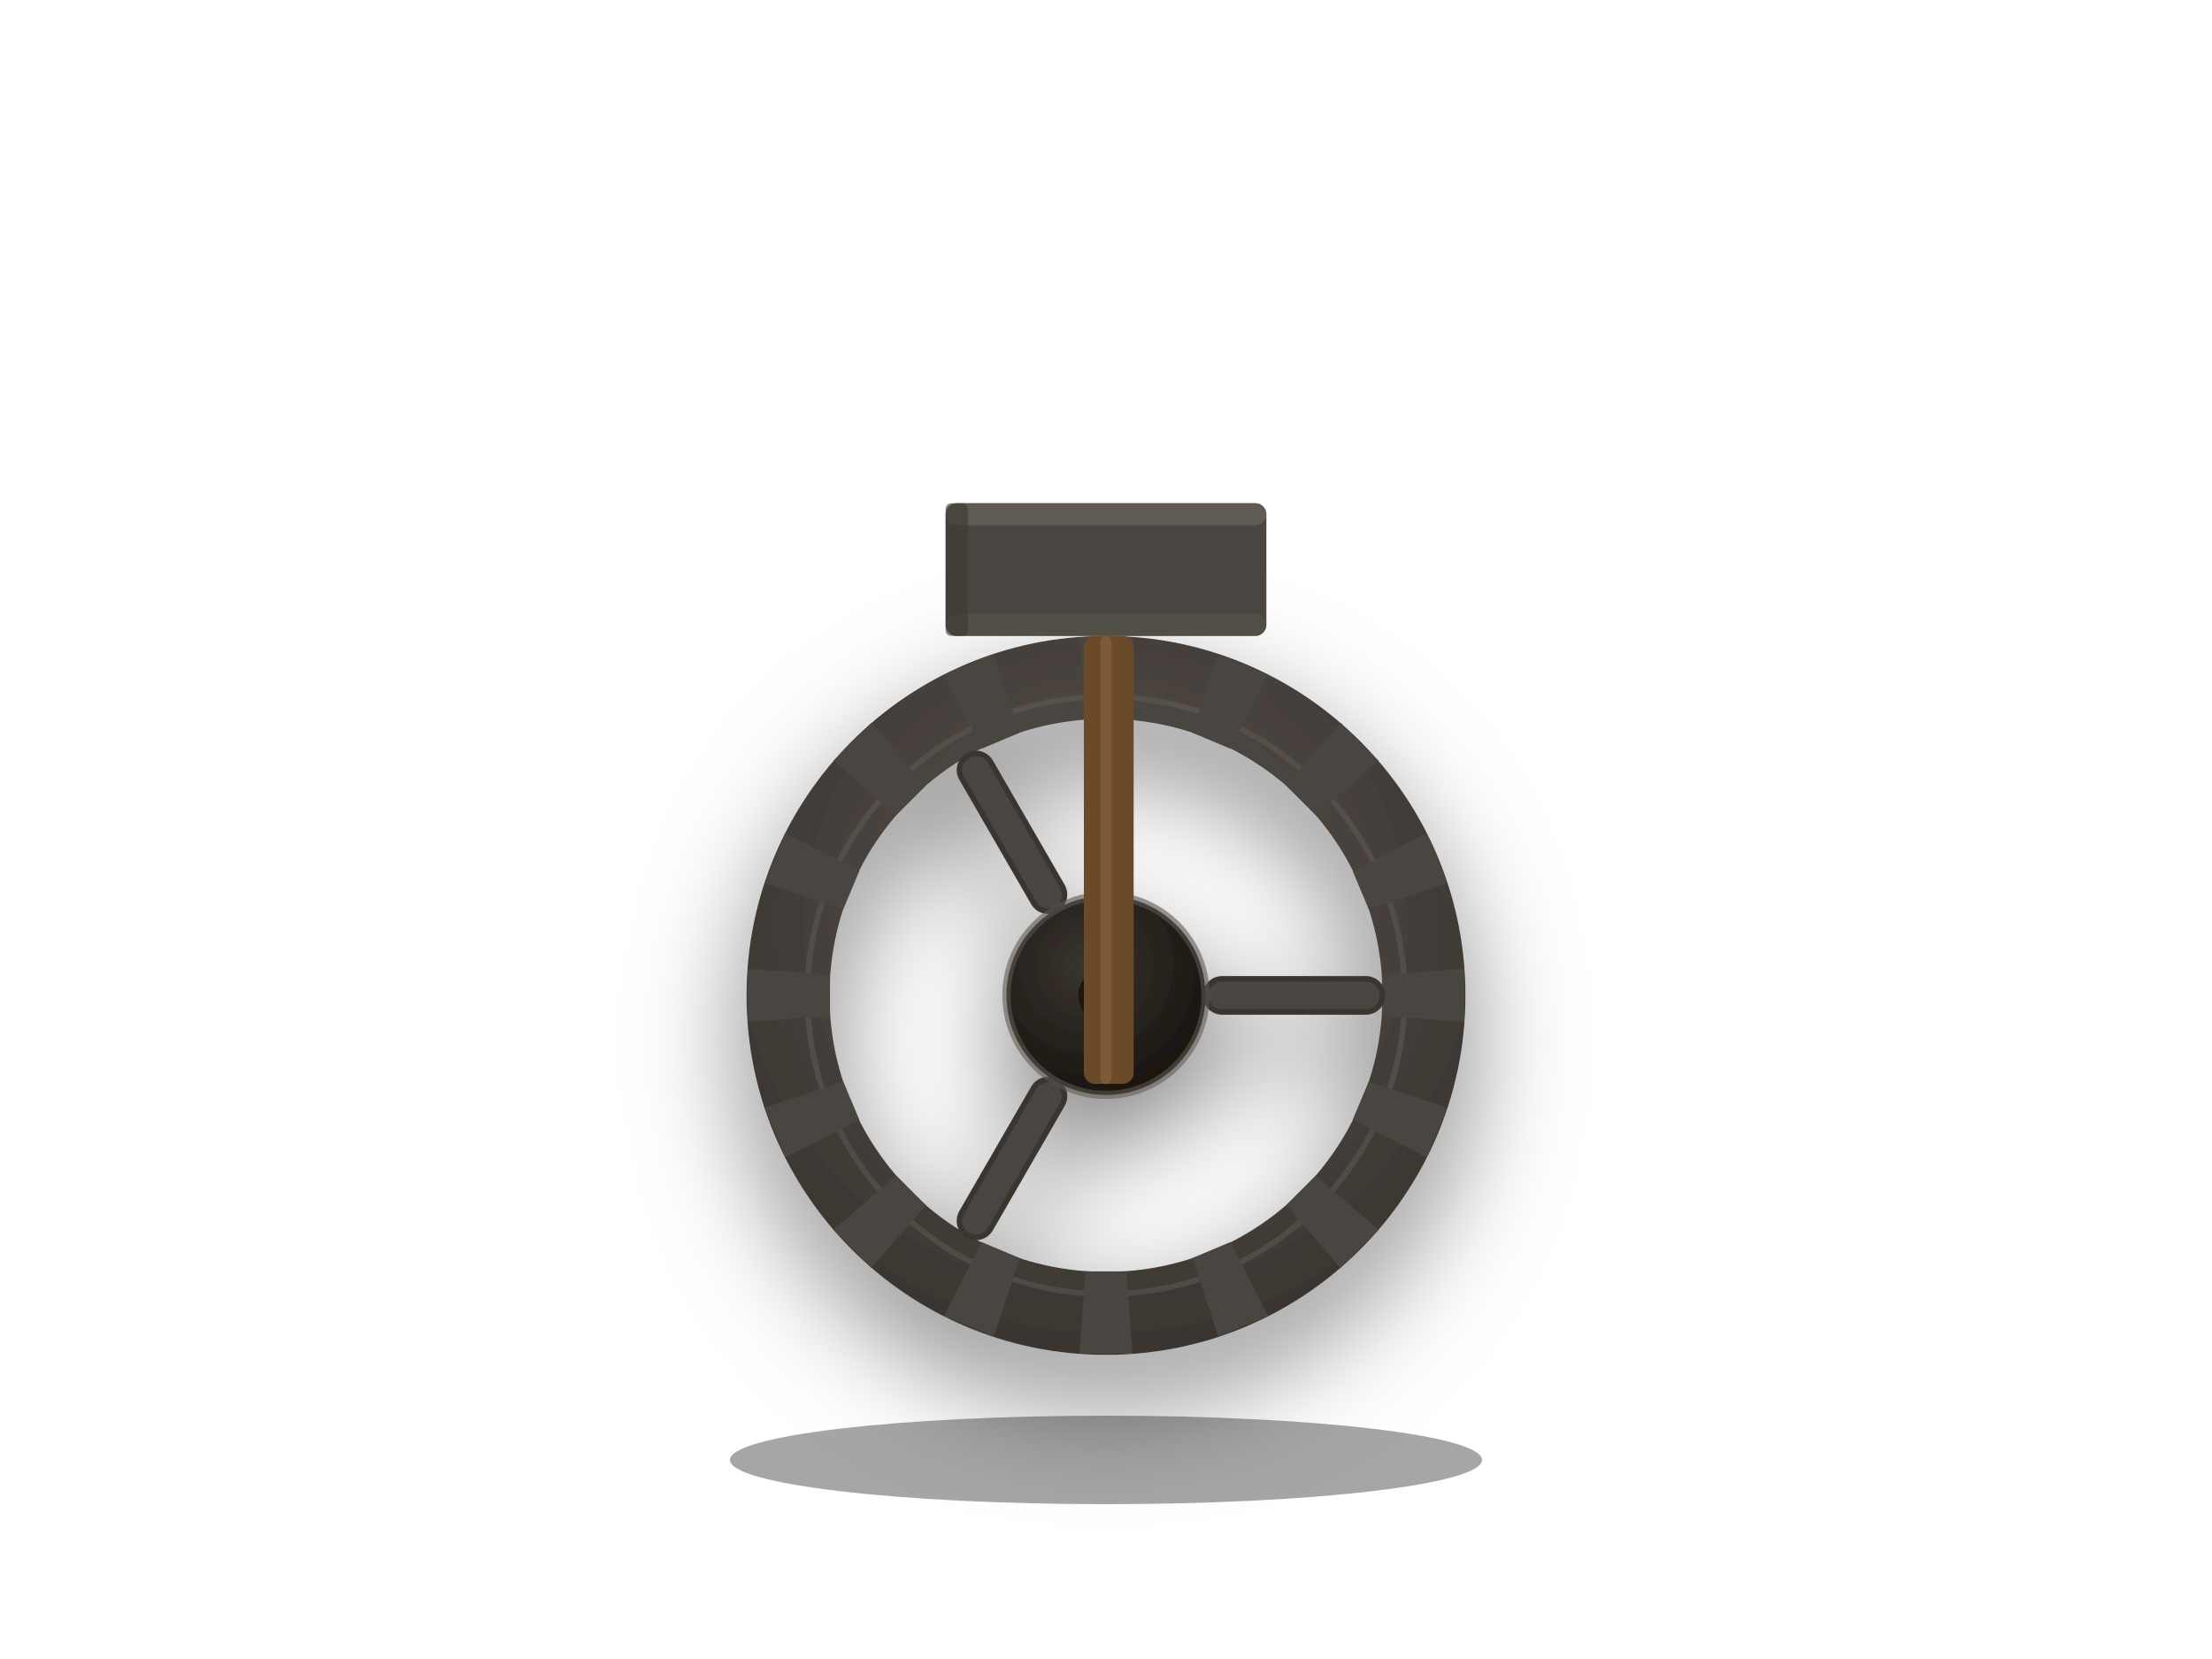
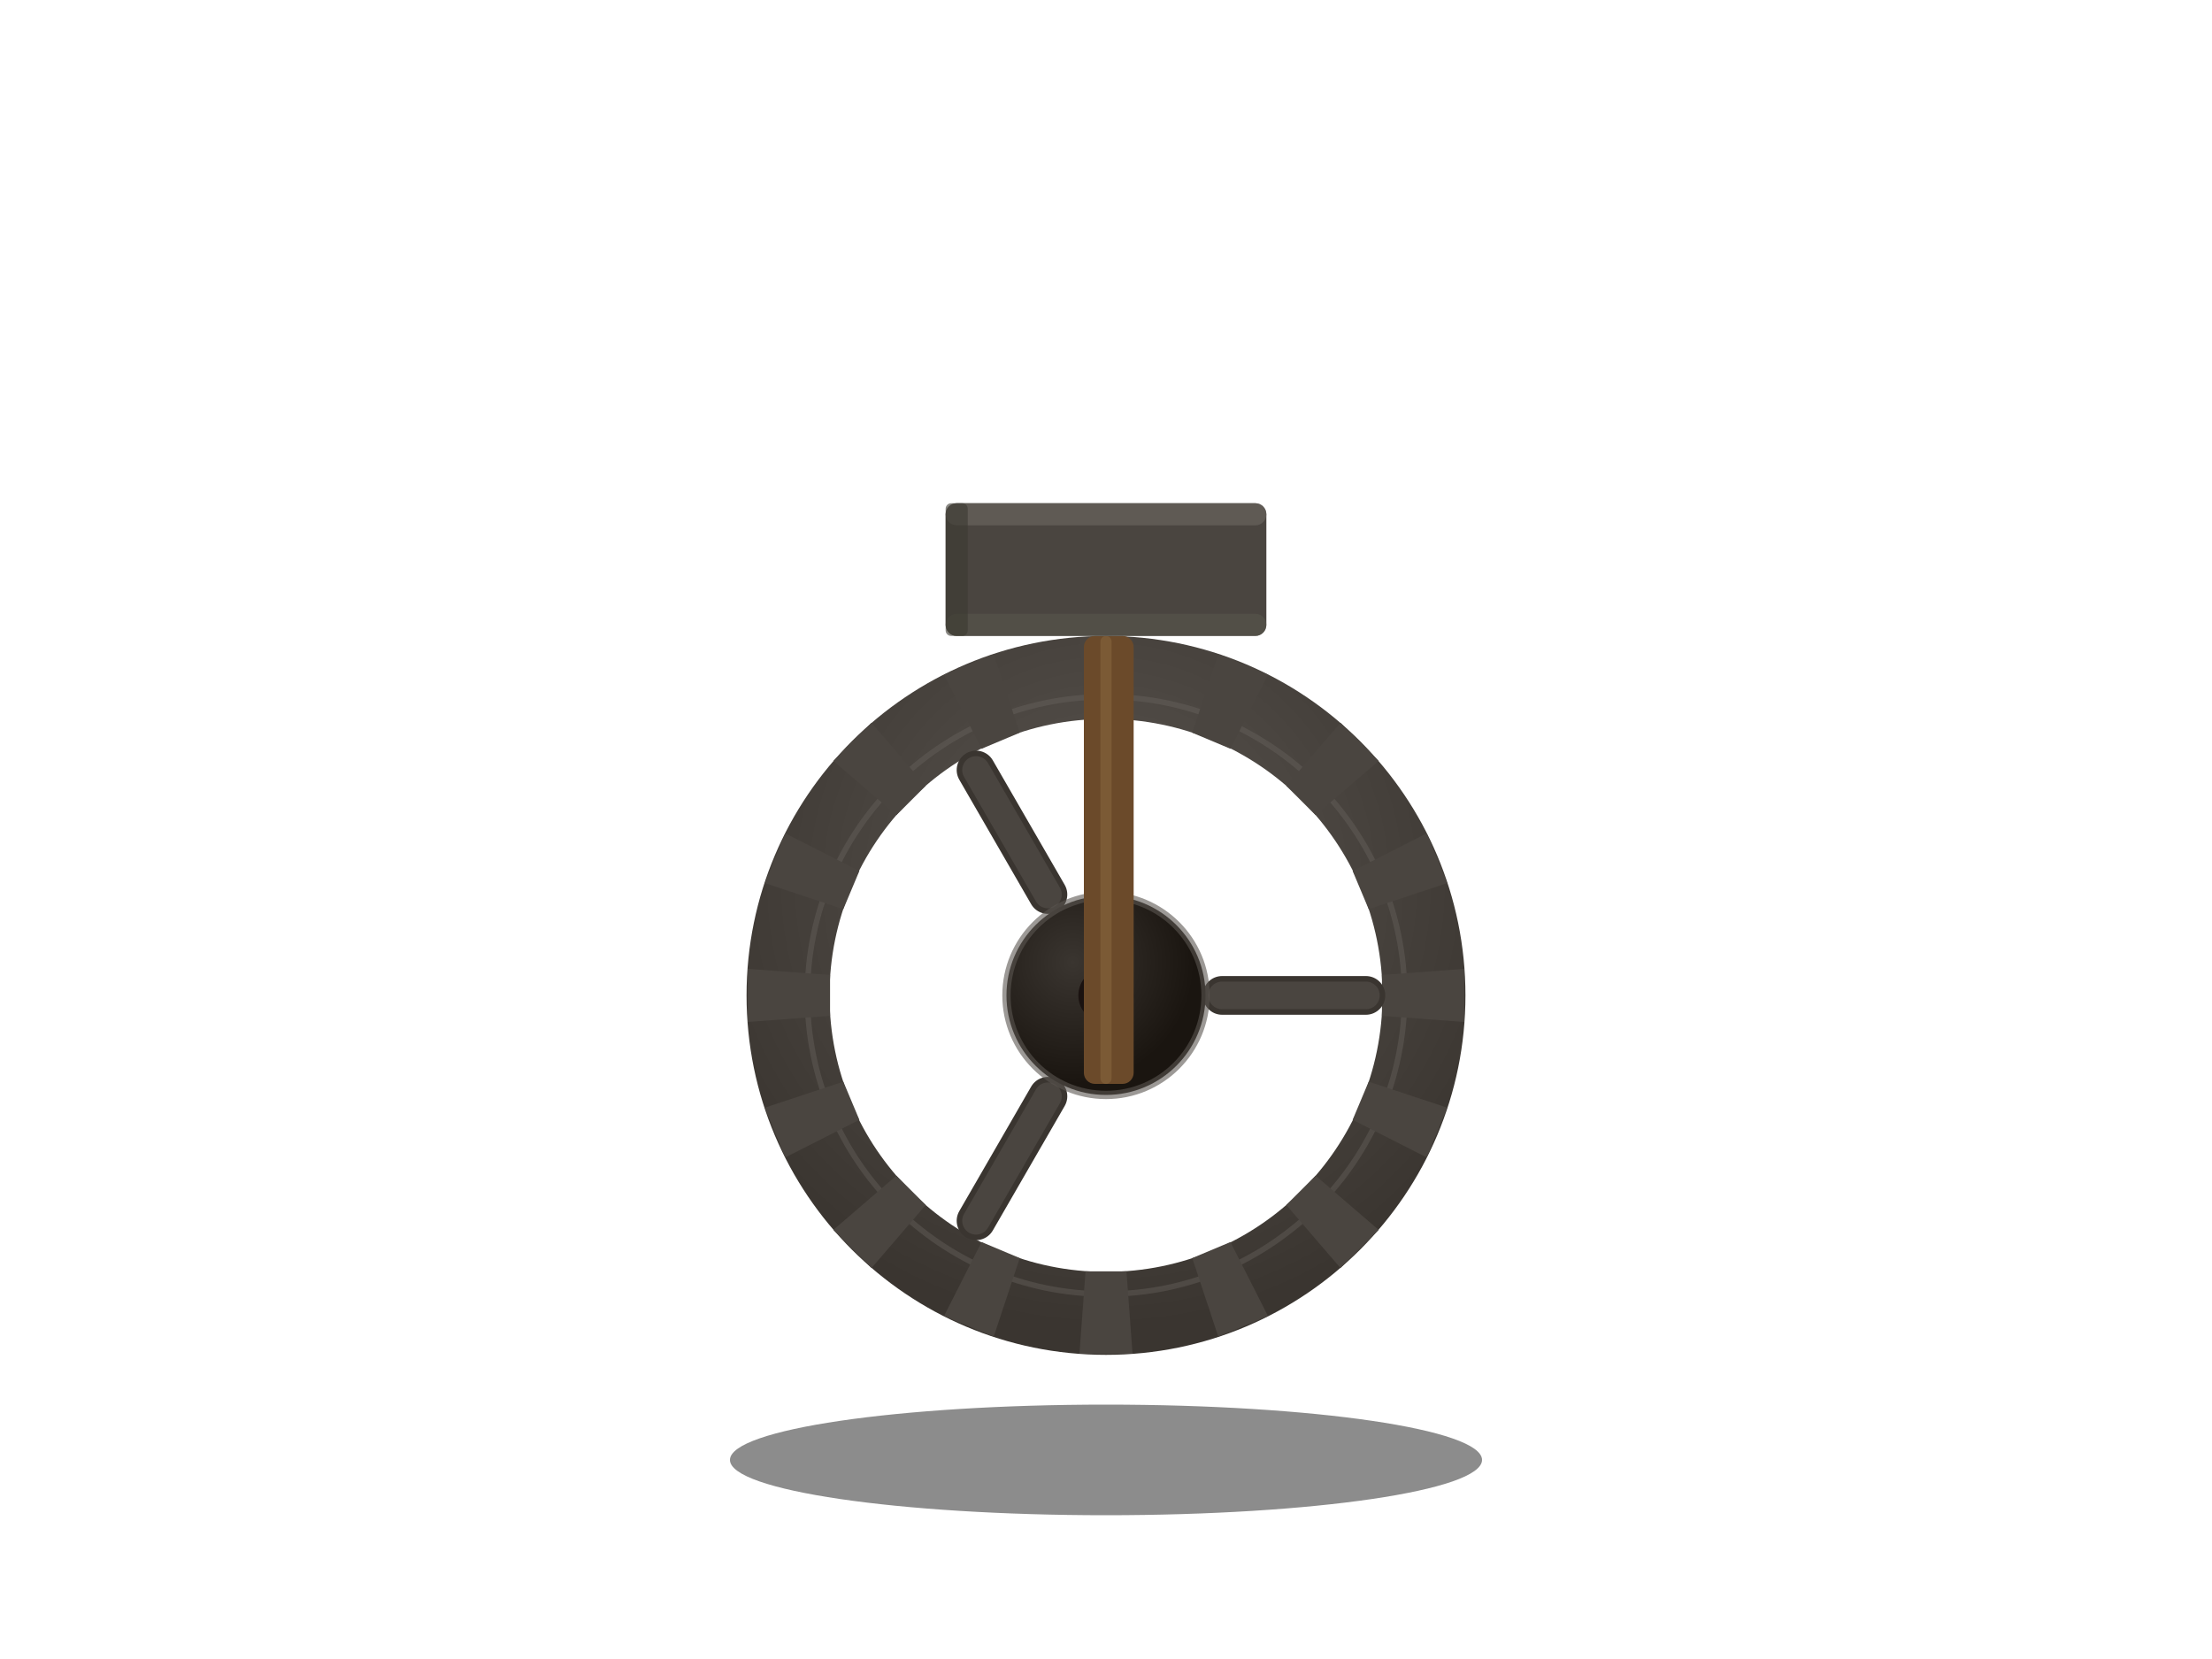
<svg xmlns="http://www.w3.org/2000/svg" id="sprocket-hammer" viewBox="0 0 400 300" role="img" aria-label="Engineering sprocket with hammer — forging animation">
  <defs>
-     <filter id="spark-glow" x="-60%" y="-60%" width="220%" height="220%">
-       <feGaussianBlur stdDeviation="2.5" result="blur" />
-       <feMerge>
-         <feMergeNode in="blur" />
-         <feMergeNode in="SourceGraphic" />
-       </feMerge>
-     </filter>
    <radialGradient id="impact-rg" cx="50%" cy="50%" r="50%">
      <stop offset="0%" stop-color="#fff5e0" stop-opacity="0.9" />
      <stop offset="60%" stop-color="#ffcc66" stop-opacity="0.4" />
      <stop offset="100%" stop-color="#C8823A" stop-opacity="0" />
    </radialGradient>
-     <radialGradient id="sprocket-rg" cx="50%" cy="40%" r="60%">
+     <radialGradient id="sprocket-rg" cx="200" cy="160" r="80" gradientUnits="userSpaceOnUse">
      <stop offset="0%" stop-color="#5a5550" />
      <stop offset="100%" stop-color="#3a3530" />
    </radialGradient>
-     <radialGradient id="hub-rg" cx="40%" cy="35%" r="65%">
+     <radialGradient id="hub-rg" cx="194" cy="174" r="22" gradientUnits="userSpaceOnUse">
      <stop offset="0%" stop-color="#3a3530" />
      <stop offset="100%" stop-color="#1a1510" />
    </radialGradient>
-     <filter id="sprocket-shadow" x="-20%" y="-20%" width="140%" height="160%">
-       <feDropShadow dx="0" dy="8" stdDeviation="10" flood-color="#000" flood-opacity="0.5" />
-     </filter>
  </defs>
-   <ellipse cx="200" cy="264" rx="68" ry="8" fill="#000" opacity="0.35" />
-   <g id="sprocket" filter="url(#sprocket-shadow)">
+   <ellipse cx="200" cy="264" rx="68" ry="10" fill="#000" opacity="0.45" />
+   <g id="sprocket">
    <path id="rim-glow" d="M 200,115 A 65,65 0 1 1 199.999,115" fill="#8a5520" opacity="0" />
    <path fill-rule="evenodd" fill="url(#sprocket-rg)" d="M 135,180 A 65,65 0 1 1 265,180 A 65,65 0 1 1 135,180          M 150,180 A 50,50 0 1 0 250,180 A 50,50 0 1 0 150,180" />
    <circle cx="200" cy="180" r="54" fill="none" stroke="#6a6560" stroke-width="1" opacity="0.4" />
    <path fill="#4a4540" d="       M196.3,130.1 L195.2,115.2 L204.8,115.2 L203.7,130.1 Z       M215.6,132.5 L220.3,118.3 L229.3,122.0 L222.5,135.4 Z       M232.6,142.1 L242.4,130.7 L249.3,137.6 L237.9,147.4 Z       M244.6,157.5 L258.0,150.7 L261.7,159.7 L247.5,164.4 Z       M249.9,176.3 L264.8,175.2 L264.8,184.8 L249.9,183.7 Z       M247.5,195.6 L261.7,200.3 L258.0,209.3 L244.6,202.5 Z       M237.9,212.6 L249.3,222.4 L242.4,229.3 L232.6,217.9 Z       M222.5,224.6 L229.3,238.0 L220.3,241.7 L215.6,227.5 Z       M203.7,229.9 L204.8,244.8 L195.2,244.8 L196.3,229.9 Z       M184.4,227.5 L179.7,241.7 L170.7,238.0 L177.5,224.6 Z       M167.4,217.9 L157.6,229.3 L150.7,222.4 L162.1,212.6 Z       M155.4,202.5 L142.0,209.3 L138.3,200.3 L152.5,195.6 Z       M150.1,183.7 L135.2,184.8 L135.2,175.2 L150.1,176.3 Z       M152.5,164.4 L138.3,159.7 L142.0,150.7 L155.4,157.5 Z       M162.1,147.4 L150.7,137.6 L157.6,130.7 L167.4,142.1 Z       M177.5,135.4 L170.7,122.0 L179.7,118.3 L184.4,132.5 Z     " />
    <rect x="218" y="177" width="32" height="6" rx="3" fill="#4a4540" stroke="#3a3530" stroke-width="1" />
    <rect x="-16" y="-3" width="32" height="6" rx="3" fill="#4a4540" stroke="#3a3530" stroke-width="1" transform="translate(183,209.5) rotate(120)" />
    <rect x="-16" y="-3" width="32" height="6" rx="3" fill="#4a4540" stroke="#3a3530" stroke-width="1" transform="translate(183,150.5) rotate(240)" />
    <circle cx="200" cy="180" r="18" fill="url(#hub-rg)" />
    <circle cx="200" cy="180" r="18" fill="none" stroke="#5a5550" stroke-width="1.5" opacity="0.6" />
    <circle cx="200" cy="180" r="5" fill="#1a1210" />
    <circle class="tooth-glow-0" cx="200.0" cy="115.2" r="4" fill="#C8823A" opacity="0" />
    <circle class="tooth-glow-1" cx="224.8" cy="120.2" r="4" fill="#C8823A" opacity="0" />
    <circle class="tooth-glow-2" cx="245.9" cy="134.2" r="4" fill="#C8823A" opacity="0" />
    <circle class="tooth-glow-3" cx="259.9" cy="155.2" r="4" fill="#C8823A" opacity="0" />
    <circle class="tooth-glow-4" cx="264.8" cy="180.0" r="4" fill="#C8823A" opacity="0" />
    <circle class="tooth-glow-5" cx="259.9" cy="204.8" r="4" fill="#C8823A" opacity="0" />
    <circle class="tooth-glow-6" cx="245.9" cy="225.8" r="4" fill="#C8823A" opacity="0" />
    <circle class="tooth-glow-7" cx="224.8" cy="239.9" r="4" fill="#C8823A" opacity="0" />
    <circle class="tooth-glow-8" cx="200.0" cy="244.8" r="4" fill="#C8823A" opacity="0" />
    <circle class="tooth-glow-9" cx="175.2" cy="239.9" r="4" fill="#C8823A" opacity="0" />
    <circle class="tooth-glow-10" cx="154.1" cy="225.8" r="4" fill="#C8823A" opacity="0" />
    <circle class="tooth-glow-11" cx="140.1" cy="204.8" r="4" fill="#C8823A" opacity="0" />
    <circle class="tooth-glow-12" cx="135.2" cy="180.0" r="4" fill="#C8823A" opacity="0" />
    <circle class="tooth-glow-13" cx="140.1" cy="155.2" r="4" fill="#C8823A" opacity="0" />
    <circle class="tooth-glow-14" cx="154.1" cy="134.2" r="4" fill="#C8823A" opacity="0" />
    <circle class="tooth-glow-15" cx="175.2" cy="120.2" r="4" fill="#C8823A" opacity="0" />
  </g>
  <g id="hammer">
    <rect x="196" y="115" width="9" height="81" rx="2" fill="#6b4a2a" />
    <rect x="199" y="115" width="2" height="81" rx="1" fill="#8b6a40" opacity="0.5" />
    <rect x="171" y="91" width="58" height="24" rx="2" fill="#4a4540" />
    <rect x="171" y="91" width="58" height="4" rx="2" fill="#6a6560" opacity="0.65" />
    <rect x="171" y="111" width="58" height="4" rx="2" fill="#5a5a4e" opacity="0.5" />
    <rect x="171" y="91" width="4" height="24" rx="1" fill="#3a3830" opacity="0.6" />
  </g>
  <path id="electric-arc" d="M 130,180 A 70,70 0 1 1 270,180 A 70,70 0 1 1 130,180" fill="none" stroke="#a8d8ff" stroke-width="1.8" stroke-linecap="round" stroke-dasharray="440" stroke-dashoffset="440" opacity="0" />
  <circle id="impact-flash" cx="200" cy="115" r="28" fill="url(#impact-rg)" opacity="0" />
  <circle class="spark-1" cx="200" cy="115" r="2.5" fill="#ffcc66" opacity="0" />
  <circle class="spark-2" cx="200" cy="115" r="2.0" fill="#C8823A" opacity="0" />
  <circle class="spark-3" cx="200" cy="115" r="3.0" fill="#ffcc66" opacity="0" />
  <circle class="spark-4" cx="200" cy="115" r="1.8" fill="#fff5e0" opacity="0" />
  <circle class="spark-5" cx="200" cy="115" r="2.2" fill="#C8823A" opacity="0" />
  <circle class="spark-6" cx="200" cy="115" r="2.8" fill="#ffcc66" opacity="0" />
  <circle class="spark-7" cx="200" cy="115" r="1.5" fill="#fff5e0" opacity="0" />
  <circle class="spark-8" cx="200" cy="115" r="2.0" fill="#C8823A" opacity="0" />
  <circle class="spark-9" cx="200" cy="115" r="2.5" fill="#ffcc66" opacity="0" />
  <circle class="spark-10" cx="200" cy="115" r="1.8" fill="#fff5e0" opacity="0" />
</svg>
